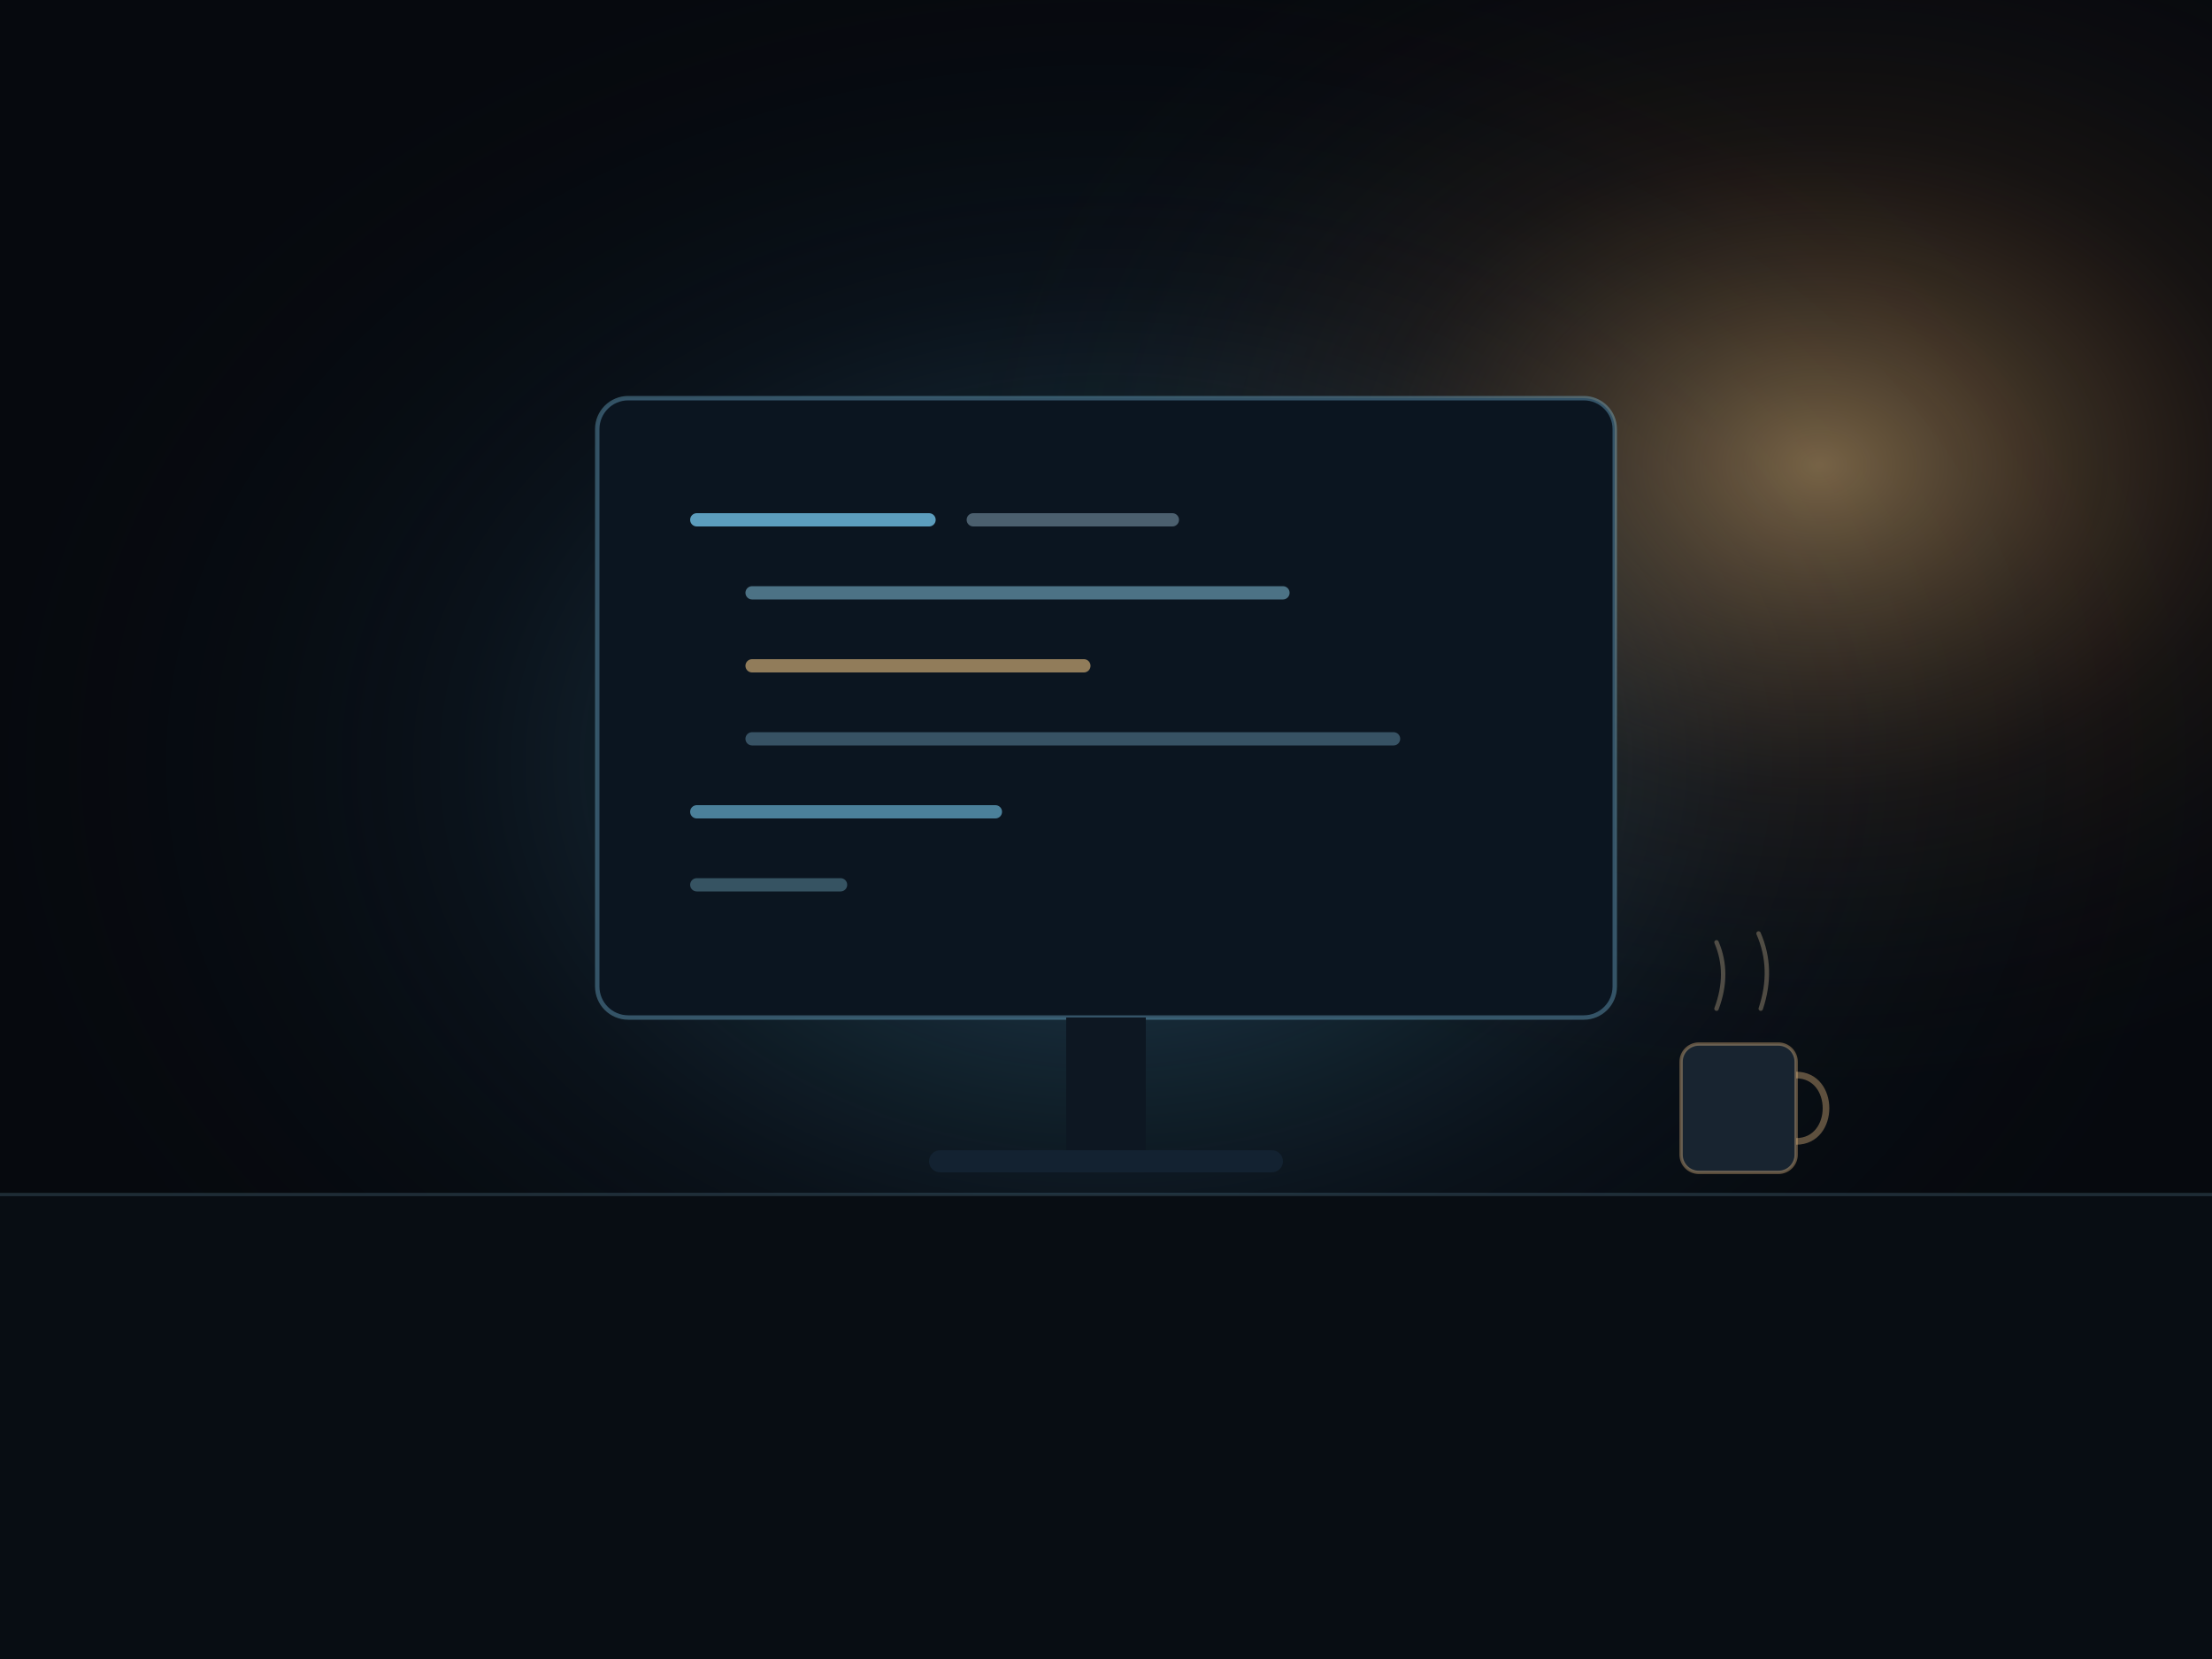
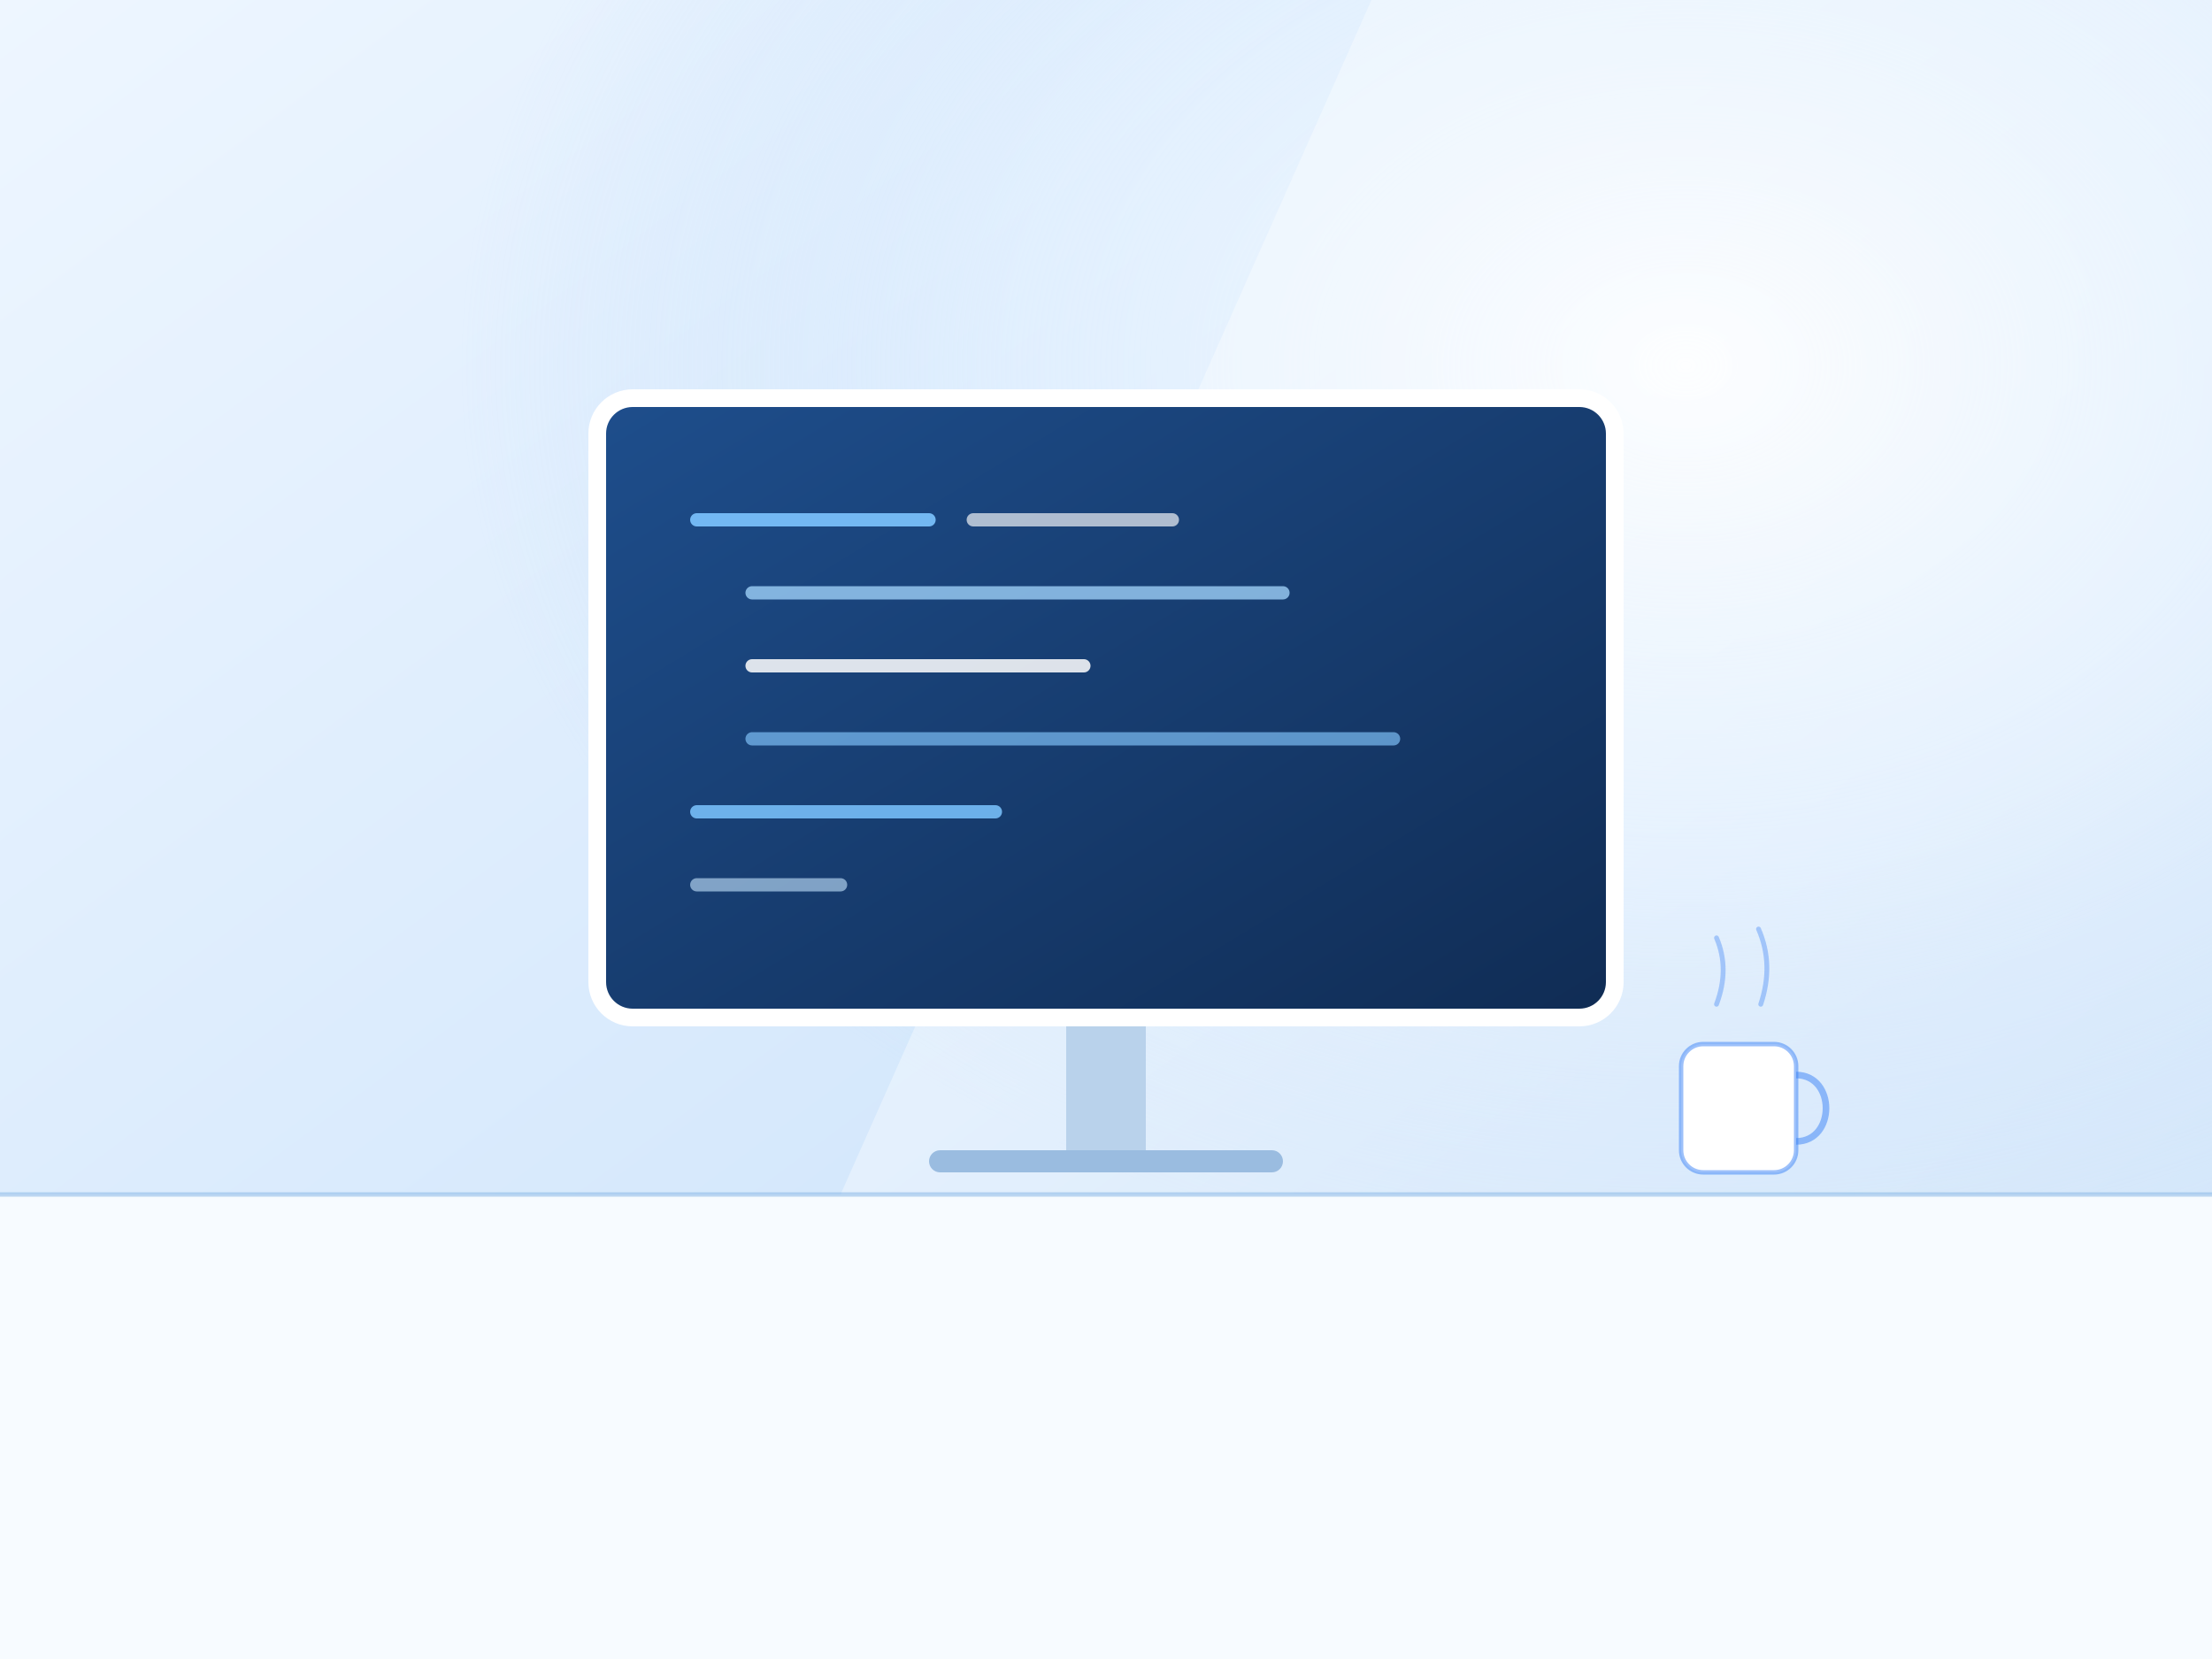
<svg xmlns="http://www.w3.org/2000/svg" viewBox="0 0 1000 750" width="1000" height="750">
  <defs>
-     <radialGradient id="screenGlow" cx="50%" cy="46%" r="52%">
-       <stop offset="0%" stop-color="#66c7f4" stop-opacity="0.38" />
-       <stop offset="55%" stop-color="#193549" stop-opacity="0.22" />
-       <stop offset="100%" stop-color="#05080c" stop-opacity="0" />
+     <linearGradient id="wall" x1="0" y1="0" x2="1" y2="1">
+       <stop offset="0%" stop-color="#eef6ff" />
+       <stop offset="55%" stop-color="#d5e8fc" />
+       <stop offset="100%" stop-color="#b4d4f7" />
+     </linearGradient>
+     <radialGradient id="sunlight" cx="76%" cy="22%" r="55%">
+       <stop offset="0%" stop-color="#ffffff" stop-opacity="0.92" />
+       <stop offset="55%" stop-color="#e3f1ff" stop-opacity="0.45" />
+       <stop offset="100%" stop-color="#b4d4f7" stop-opacity="0" />
    </radialGradient>
-     <radialGradient id="lampGlow" cx="82%" cy="28%" r="40%">
-       <stop offset="0%" stop-color="#ffcc84" stop-opacity="0.45" />
-       <stop offset="50%" stop-color="#7c4f2b" stop-opacity="0.14" />
-       <stop offset="100%" stop-color="#05080c" stop-opacity="0" />
-     </radialGradient>
+     <linearGradient id="screen" x1="0" y1="0" x2="1" y2="1">
+       <stop offset="0%" stop-color="#1e4e8c" />
+       <stop offset="100%" stop-color="#102c54" />
+     </linearGradient>
  </defs>
-   <rect width="1000" height="750" fill="#06090e" />
-   <rect width="1000" height="750" fill="url(#screenGlow)" />
-   <rect width="1000" height="750" fill="url(#lampGlow)" />
-   <rect x="0" y="540" width="1000" height="210" fill="#080d13" />
-   <line x1="0" y1="540" x2="1000" y2="540" stroke="#98d6f5" stroke-opacity="0.16" stroke-width="1.5" />
-   <rect x="270" y="180" width="460" height="280" rx="14" fill="#0b1520" stroke="#8ad8ff" stroke-opacity="0.32" stroke-width="2" />
+   <rect width="1000" height="750" fill="url(#wall)" />
+   <rect width="1000" height="750" fill="url(#sunlight)" />
+   <polygon points="620,0 1000,0 1000,540 380,540" fill="#ffffff" fill-opacity="0.35" />
+   <rect x="0" y="540" width="1000" height="210" fill="#f7fbff" />
+   <line x1="0" y1="540" x2="1000" y2="540" stroke="#8ab8e6" stroke-opacity="0.55" stroke-width="2" />
+   <rect x="270" y="180" width="460" height="280" rx="16" fill="url(#screen)" stroke="#ffffff" stroke-width="8" />
  <g stroke-linecap="round" stroke-width="6">
-     <line x1="315" y1="235" x2="420" y2="235" stroke="#7fd8ff" stroke-opacity="0.7" />
-     <line x1="440" y1="235" x2="530" y2="235" stroke="#c3e8ff" stroke-opacity="0.35" />
-     <line x1="340" y1="268" x2="580" y2="268" stroke="#9be2ff" stroke-opacity="0.45" />
-     <line x1="340" y1="301" x2="490" y2="301" stroke="#ffd28a" stroke-opacity="0.55" />
-     <line x1="340" y1="334" x2="630" y2="334" stroke="#89c4e1" stroke-opacity="0.35" />
-     <line x1="315" y1="367" x2="450" y2="367" stroke="#7fd8ff" stroke-opacity="0.55" />
-     <line x1="315" y1="400" x2="380" y2="400" stroke="#9be2ff" stroke-opacity="0.3" />
+     <line x1="315" y1="235" x2="420" y2="235" stroke="#7cc4ff" stroke-opacity="0.9" />
+     <line x1="440" y1="235" x2="530" y2="235" stroke="#ffffff" stroke-opacity="0.65" />
+     <line x1="340" y1="268" x2="580" y2="268" stroke="#a6d8ff" stroke-opacity="0.75" />
+     <line x1="340" y1="301" x2="490" y2="301" stroke="#ffffff" stroke-opacity="0.85" />
+     <line x1="340" y1="334" x2="630" y2="334" stroke="#85c8ff" stroke-opacity="0.65" />
+     <line x1="315" y1="367" x2="450" y2="367" stroke="#7cc4ff" stroke-opacity="0.85" />
+     <line x1="315" y1="400" x2="380" y2="400" stroke="#c7e6ff" stroke-opacity="0.6" />
  </g>
-   <rect x="482" y="460" width="36" height="62" fill="#0d1722" />
-   <rect x="420" y="520" width="160" height="10" rx="5" fill="#132231" />
-   <rect x="760" y="472" width="52" height="58" rx="8" fill="#182430" stroke="#ffcf91" stroke-opacity="0.35" stroke-width="1.5" />
-   <path d="M812 486 C830 486 830 516 812 516" fill="none" stroke="#ffcf91" stroke-opacity="0.35" stroke-width="3" />
-   <path d="M776 456 Q782 440 776 426 M796 456 Q802 438 795 422" fill="none" stroke="#ffe1b8" stroke-opacity="0.28" stroke-width="2" stroke-linecap="round" />
+   <rect x="482" y="464" width="36" height="58" fill="#b9d2eb" />
+   <rect x="420" y="520" width="160" height="10" rx="5" fill="#9abce0" />
+   <rect x="760" y="472" width="52" height="58" rx="10" fill="#ffffff" stroke="#3b82f6" stroke-opacity="0.5" stroke-width="2" />
+   <path d="M812 486 C830 486 830 516 812 516" fill="none" stroke="#3b82f6" stroke-opacity="0.5" stroke-width="3" />
+   <path d="M776 454 Q782 438 776 424 M796 454 Q802 436 795 420" fill="none" stroke="#3b82f6" stroke-opacity="0.38" stroke-width="2.2" stroke-linecap="round" />
</svg>
